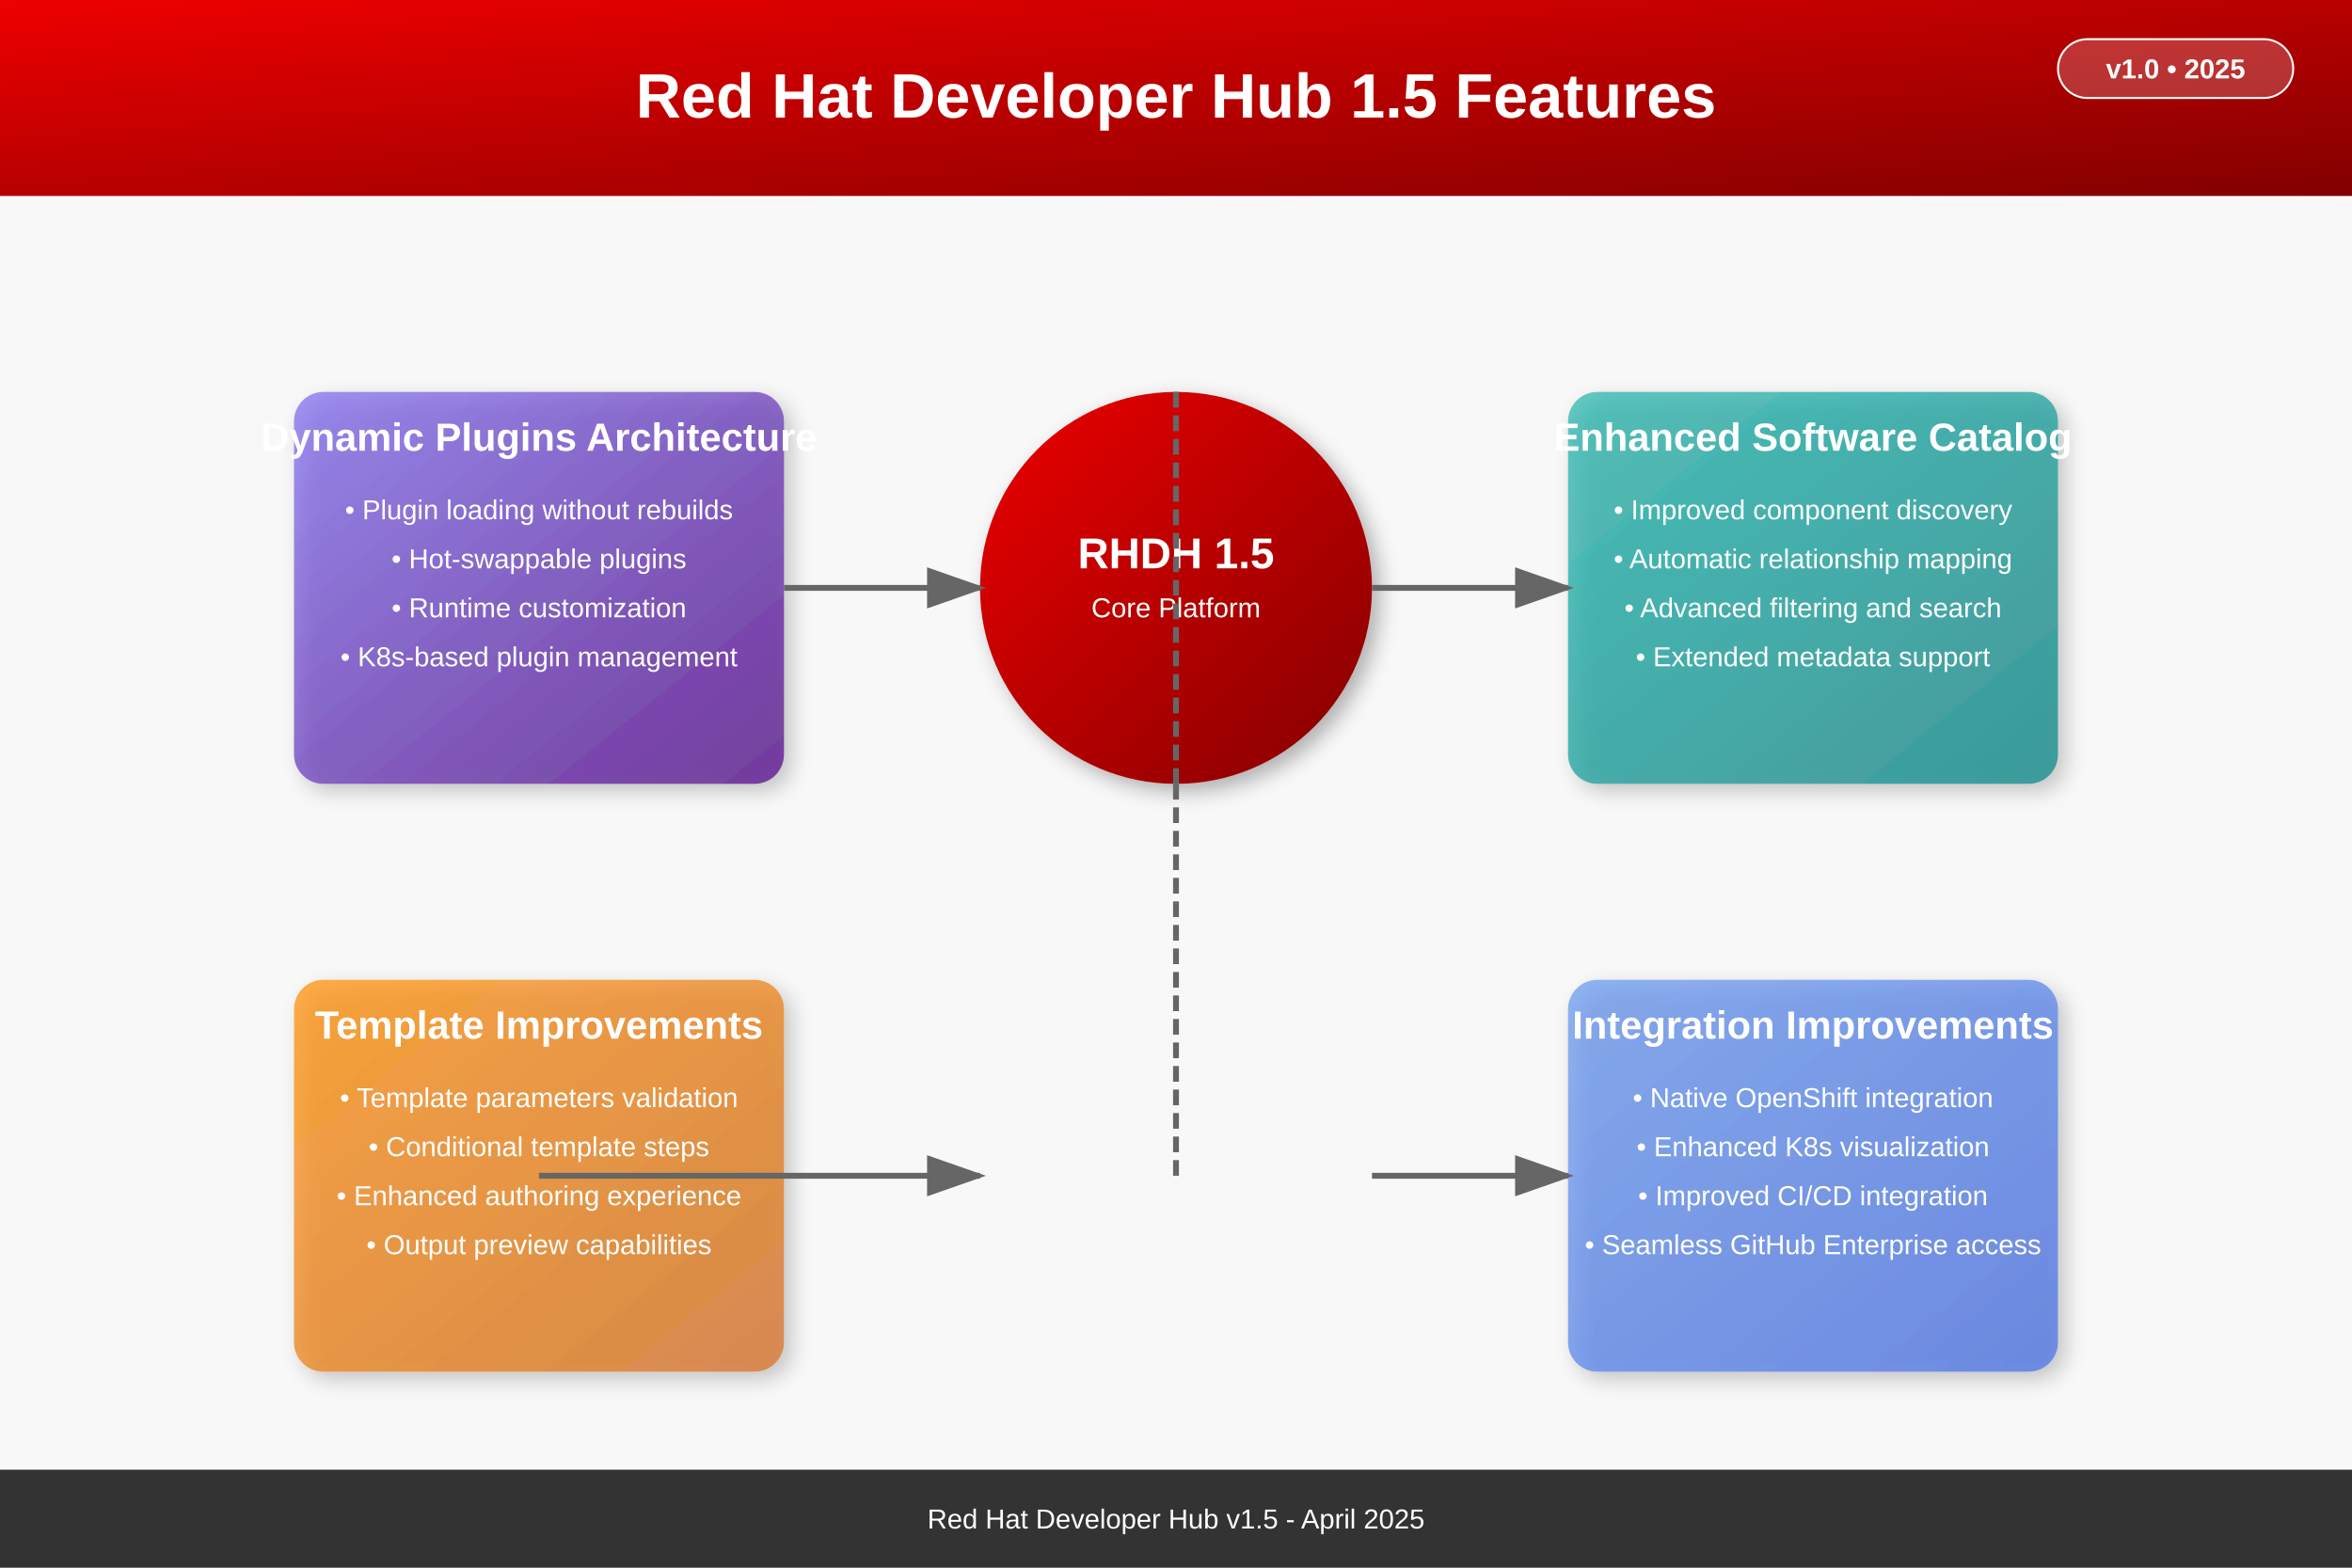
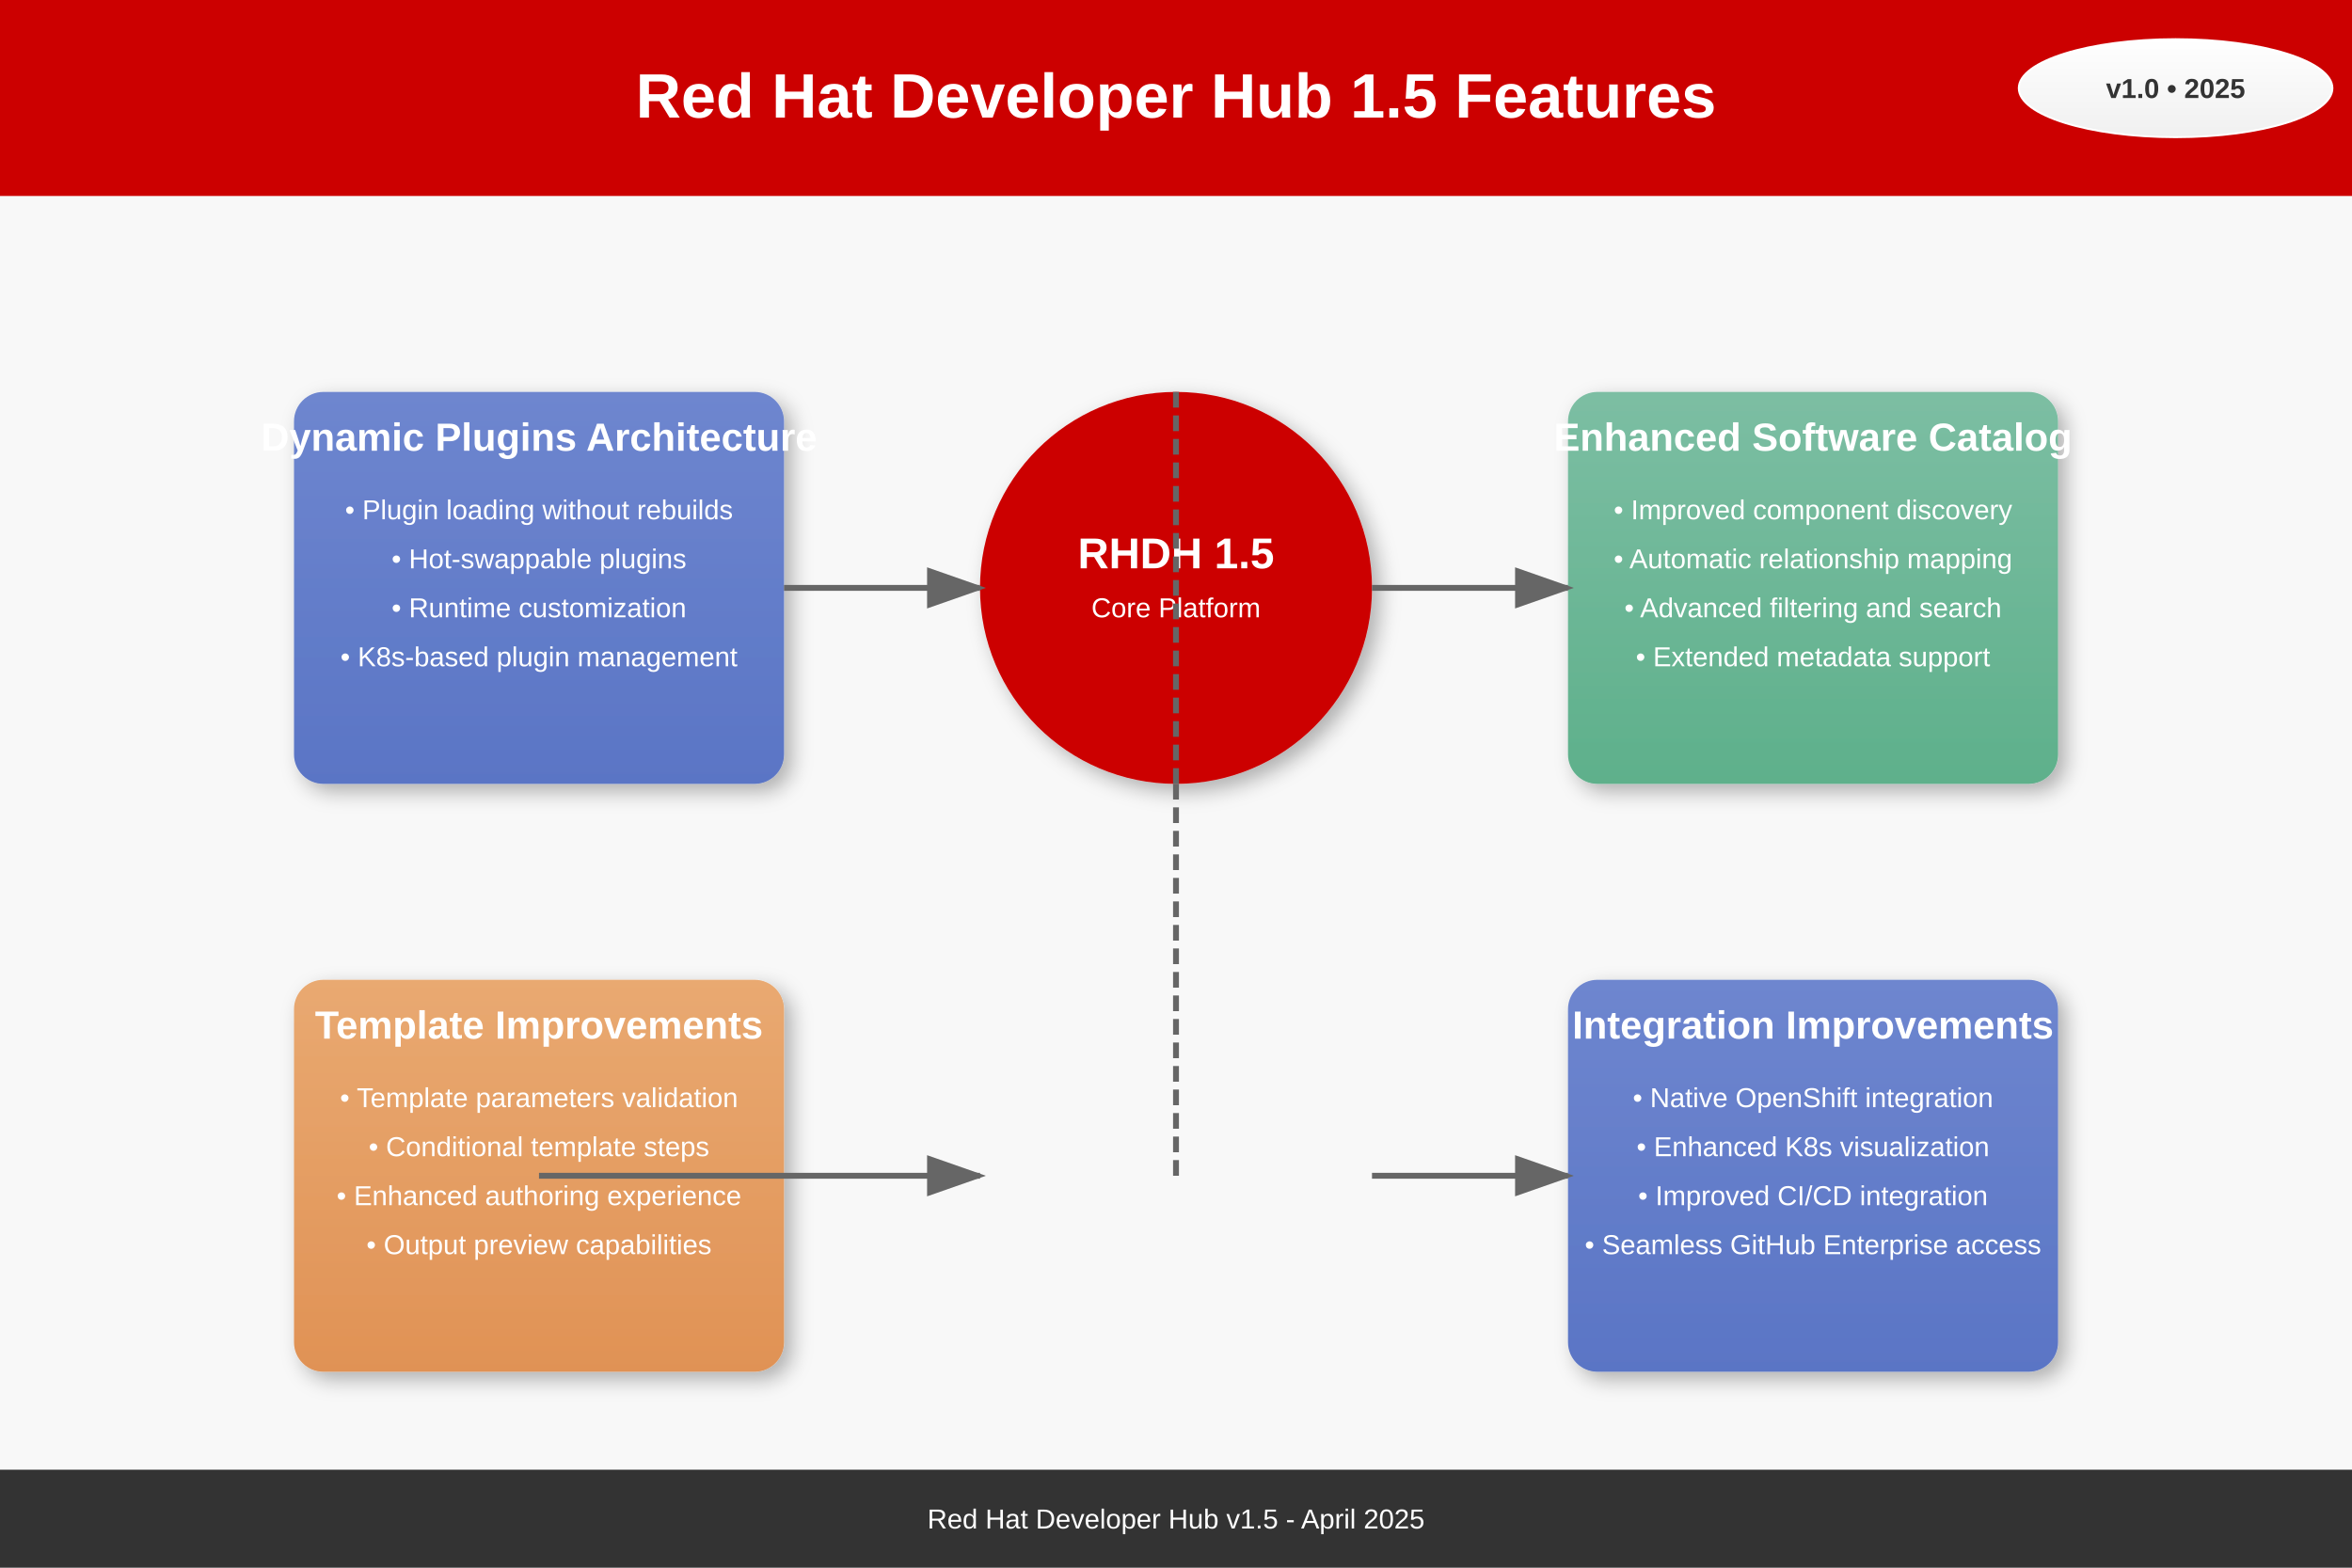
<svg xmlns="http://www.w3.org/2000/svg" viewBox="0 0 1200 800">
  <defs>
-     <linearGradient id="rh-gradient" x1="0%" y1="0%" x2="100%" y2="100%">
-       <stop offset="0%" style="stop-color:#EE0000;stop-opacity:1" />
-       <stop offset="100%" style="stop-color:#820000;stop-opacity:1" />
+     <linearGradient id="rh-gradient" x1="0%" y1="0%" x2="0%" y2="100%">
+       <stop offset="0%" style="stop-color:#cc0000;stop-opacity:1" />
+       <stop offset="100%" style="stop-color:#a30000;stop-opacity:1" />
    </linearGradient>
-     <linearGradient id="feature1-gradient" x1="0%" y1="0%" x2="100%" y2="100%">
-       <stop offset="0%" style="stop-color:#7B68EE;stop-opacity:0.7" />
-       <stop offset="100%" style="stop-color:#4B0082;stop-opacity:0.7" />
+     <linearGradient id="feature1-gradient" x1="0%" y1="0%" x2="0%" y2="100%">
+       <stop offset="0%" style="stop-color:#6e86cf;stop-opacity:1" />
+       <stop offset="100%" style="stop-color:#5a75c5;stop-opacity:1" />
    </linearGradient>
-     <linearGradient id="feature2-gradient" x1="0%" y1="0%" x2="100%" y2="100%">
-       <stop offset="0%" style="stop-color:#20B2AA;stop-opacity:0.7" />
-       <stop offset="100%" style="stop-color:#008080;stop-opacity:0.7" />
+     <linearGradient id="feature2-gradient" x1="0%" y1="0%" x2="0%" y2="100%">
+       <stop offset="0%" style="stop-color:#7cbea3;stop-opacity:1" />
+       <stop offset="100%" style="stop-color:#5eb08b;stop-opacity:1" />
    </linearGradient>
-     <linearGradient id="feature3-gradient" x1="0%" y1="0%" x2="100%" y2="100%">
-       <stop offset="0%" style="stop-color:#FF8C00;stop-opacity:0.7" />
-       <stop offset="100%" style="stop-color:#D2691E;stop-opacity:0.7" />
+     <linearGradient id="feature3-gradient" x1="0%" y1="0%" x2="0%" y2="100%">
+       <stop offset="0%" style="stop-color:#e9a971;stop-opacity:1" />
+       <stop offset="100%" style="stop-color:#e09255;stop-opacity:1" />
    </linearGradient>
-     <linearGradient id="feature4-gradient" x1="0%" y1="0%" x2="100%" y2="100%">
-       <stop offset="0%" style="stop-color:#6495ED;stop-opacity:0.7" />
-       <stop offset="100%" style="stop-color:#4169E1;stop-opacity:0.7" />
+     <linearGradient id="feature4-gradient" x1="0%" y1="0%" x2="0%" y2="100%">
+       <stop offset="0%" style="stop-color:#6e86cf;stop-opacity:1" />
+       <stop offset="100%" style="stop-color:#5a75c5;stop-opacity:1" />
+     </linearGradient>
+     <linearGradient id="gradient-version" x1="0%" y1="0%" x2="0%" y2="100%">
+       <stop offset="0%" style="stop-color:#ffffff;stop-opacity:1" />
+       <stop offset="100%" style="stop-color:#f0f0f0;stop-opacity:1" />
    </linearGradient>
    <filter id="drop-shadow" x="-10%" y="-10%" width="120%" height="120%">
      <feDropShadow dx="4" dy="4" stdDeviation="5" flood-opacity="0.3" />
    </filter>
    <marker id="arrowhead" markerWidth="10" markerHeight="7" refX="9" refY="3.5" orient="auto">
      <polygon points="0 0, 10 3.5, 0 7" fill="#666" />
    </marker>
  </defs>
  <rect width="1200" height="800" fill="#F8F8F8" />
-   <rect x="0" y="0" width="1200" height="100" fill="url(#rh-gradient)" />
+   <rect x="0" y="0" width="1200" height="100" fill="#cc0000" />
  <text x="600" y="60" font-family="Arial, sans-serif" font-size="32" font-weight="bold" text-anchor="middle" fill="white">
        Red Hat Developer Hub 1.5 Features
    </text>
-   <circle cx="600" cy="300" r="100" fill="url(#rh-gradient)" filter="url(#drop-shadow)" />
+   <circle cx="600" cy="300" r="100" fill="#cc0000" filter="url(#drop-shadow)" />
  <text x="600" y="290" font-family="Arial, sans-serif" font-size="22" font-weight="bold" text-anchor="middle" fill="white">RHDH 1.5</text>
  <text x="600" y="315" font-family="Arial, sans-serif" font-size="14" text-anchor="middle" fill="white">Core Platform</text>
  <rect x="150" y="200" width="250" height="200" rx="15" ry="15" fill="url(#feature1-gradient)" filter="url(#drop-shadow)" />
  <text x="275" y="230" font-family="Arial, sans-serif" font-size="20" font-weight="bold" text-anchor="middle" fill="white">
        Dynamic Plugins Architecture
    </text>
  <text x="275" y="265" font-family="Arial, sans-serif" font-size="14" text-anchor="middle" fill="white">• Plugin loading without rebuilds</text>
  <text x="275" y="290" font-family="Arial, sans-serif" font-size="14" text-anchor="middle" fill="white">• Hot-swappable plugins</text>
  <text x="275" y="315" font-family="Arial, sans-serif" font-size="14" text-anchor="middle" fill="white">• Runtime customization</text>
  <text x="275" y="340" font-family="Arial, sans-serif" font-size="14" text-anchor="middle" fill="white">• K8s-based plugin management</text>
  <rect x="800" y="200" width="250" height="200" rx="15" ry="15" fill="url(#feature2-gradient)" filter="url(#drop-shadow)" />
  <text x="925" y="230" font-family="Arial, sans-serif" font-size="20" font-weight="bold" text-anchor="middle" fill="white">
        Enhanced Software Catalog
    </text>
  <text x="925" y="265" font-family="Arial, sans-serif" font-size="14" text-anchor="middle" fill="white">• Improved component discovery</text>
  <text x="925" y="290" font-family="Arial, sans-serif" font-size="14" text-anchor="middle" fill="white">• Automatic relationship mapping</text>
  <text x="925" y="315" font-family="Arial, sans-serif" font-size="14" text-anchor="middle" fill="white">• Advanced filtering and search</text>
  <text x="925" y="340" font-family="Arial, sans-serif" font-size="14" text-anchor="middle" fill="white">• Extended metadata support</text>
  <rect x="150" y="500" width="250" height="200" rx="15" ry="15" fill="url(#feature3-gradient)" filter="url(#drop-shadow)" />
  <text x="275" y="530" font-family="Arial, sans-serif" font-size="20" font-weight="bold" text-anchor="middle" fill="white">
        Template Improvements
    </text>
  <text x="275" y="565" font-family="Arial, sans-serif" font-size="14" text-anchor="middle" fill="white">• Template parameters validation</text>
  <text x="275" y="590" font-family="Arial, sans-serif" font-size="14" text-anchor="middle" fill="white">• Conditional template steps</text>
  <text x="275" y="615" font-family="Arial, sans-serif" font-size="14" text-anchor="middle" fill="white">• Enhanced authoring experience</text>
  <text x="275" y="640" font-family="Arial, sans-serif" font-size="14" text-anchor="middle" fill="white">• Output preview capabilities</text>
  <rect x="800" y="500" width="250" height="200" rx="15" ry="15" fill="url(#feature4-gradient)" filter="url(#drop-shadow)" />
  <text x="925" y="530" font-family="Arial, sans-serif" font-size="20" font-weight="bold" text-anchor="middle" fill="white">
        Integration Improvements
    </text>
  <text x="925" y="565" font-family="Arial, sans-serif" font-size="14" text-anchor="middle" fill="white">• Native OpenShift integration</text>
  <text x="925" y="590" font-family="Arial, sans-serif" font-size="14" text-anchor="middle" fill="white">• Enhanced K8s visualization</text>
  <text x="925" y="615" font-family="Arial, sans-serif" font-size="14" text-anchor="middle" fill="white">• Improved CI/CD integration</text>
  <text x="925" y="640" font-family="Arial, sans-serif" font-size="14" text-anchor="middle" fill="white">• Seamless GitHub Enterprise access</text>
  <line x1="600" y1="200" x2="600" y2="400" stroke="#666" stroke-width="3" stroke-dasharray="8,4" />
  <line x1="400" y1="300" x2="500" y2="300" stroke="#666" stroke-width="3" marker-end="url(#arrowhead)" />
  <line x1="700" y1="300" x2="800" y2="300" stroke="#666" stroke-width="3" marker-end="url(#arrowhead)" />
  <line x1="600" y1="400" x2="600" y2="600" stroke="#666" stroke-width="3" stroke-dasharray="8,4" />
  <line x1="275" y1="600" x2="500" y2="600" stroke="#666" stroke-width="3" marker-end="url(#arrowhead)" />
  <line x1="700" y1="600" x2="800" y2="600" stroke="#666" stroke-width="3" marker-end="url(#arrowhead)" />
  <rect x="0" y="750" width="1200" height="50" fill="#333" />
  <text x="600" y="780" font-family="Arial, sans-serif" font-size="14" text-anchor="middle" fill="white">
        Red Hat Developer Hub v1.5 - April 2025
    </text>
-   <rect x="1050" y="20" width="120" height="30" rx="15" ry="15" fill="rgba(255,255,255,0.2)" stroke="#fff" stroke-width="1" />
-   <text x="1110" y="40" font-family="Arial, sans-serif" font-size="14" font-weight="bold" text-anchor="middle" fill="white">v1.0 • 2025</text>
+   <ellipse cx="1110" cy="45" rx="80" ry="25" fill="url(#gradient-version)" stroke="#ffffff" stroke-width="1" />
+   <text x="1110" y="50" font-family="Arial, sans-serif" font-size="14" font-weight="bold" text-anchor="middle" fill="#333333">v1.0 • 2025</text>
</svg>
